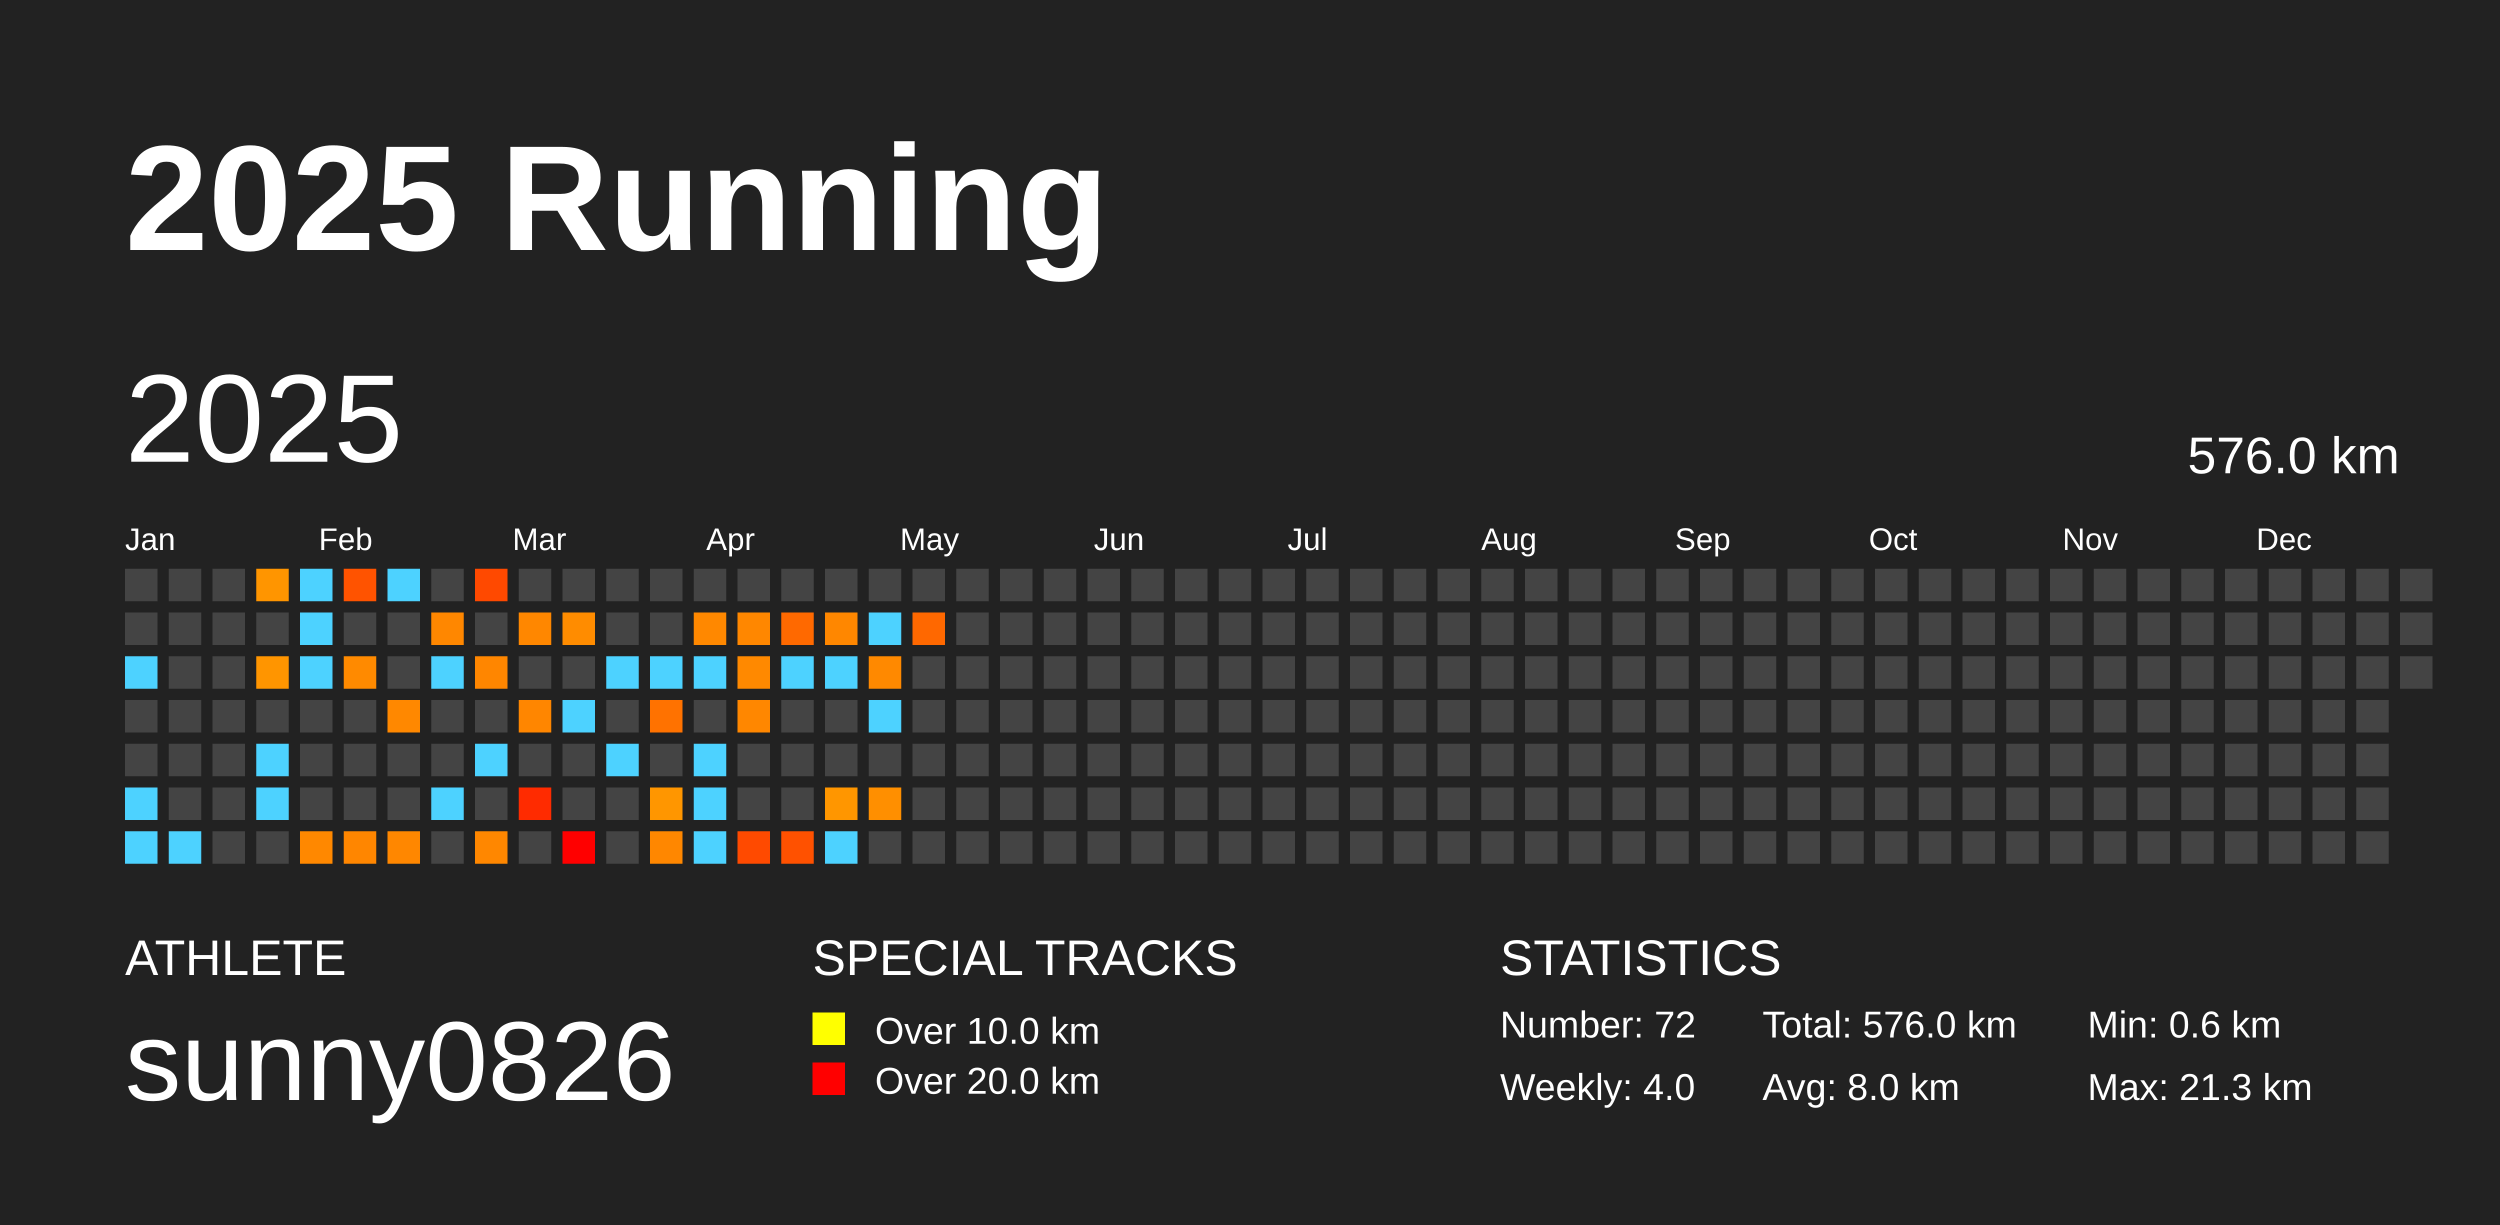
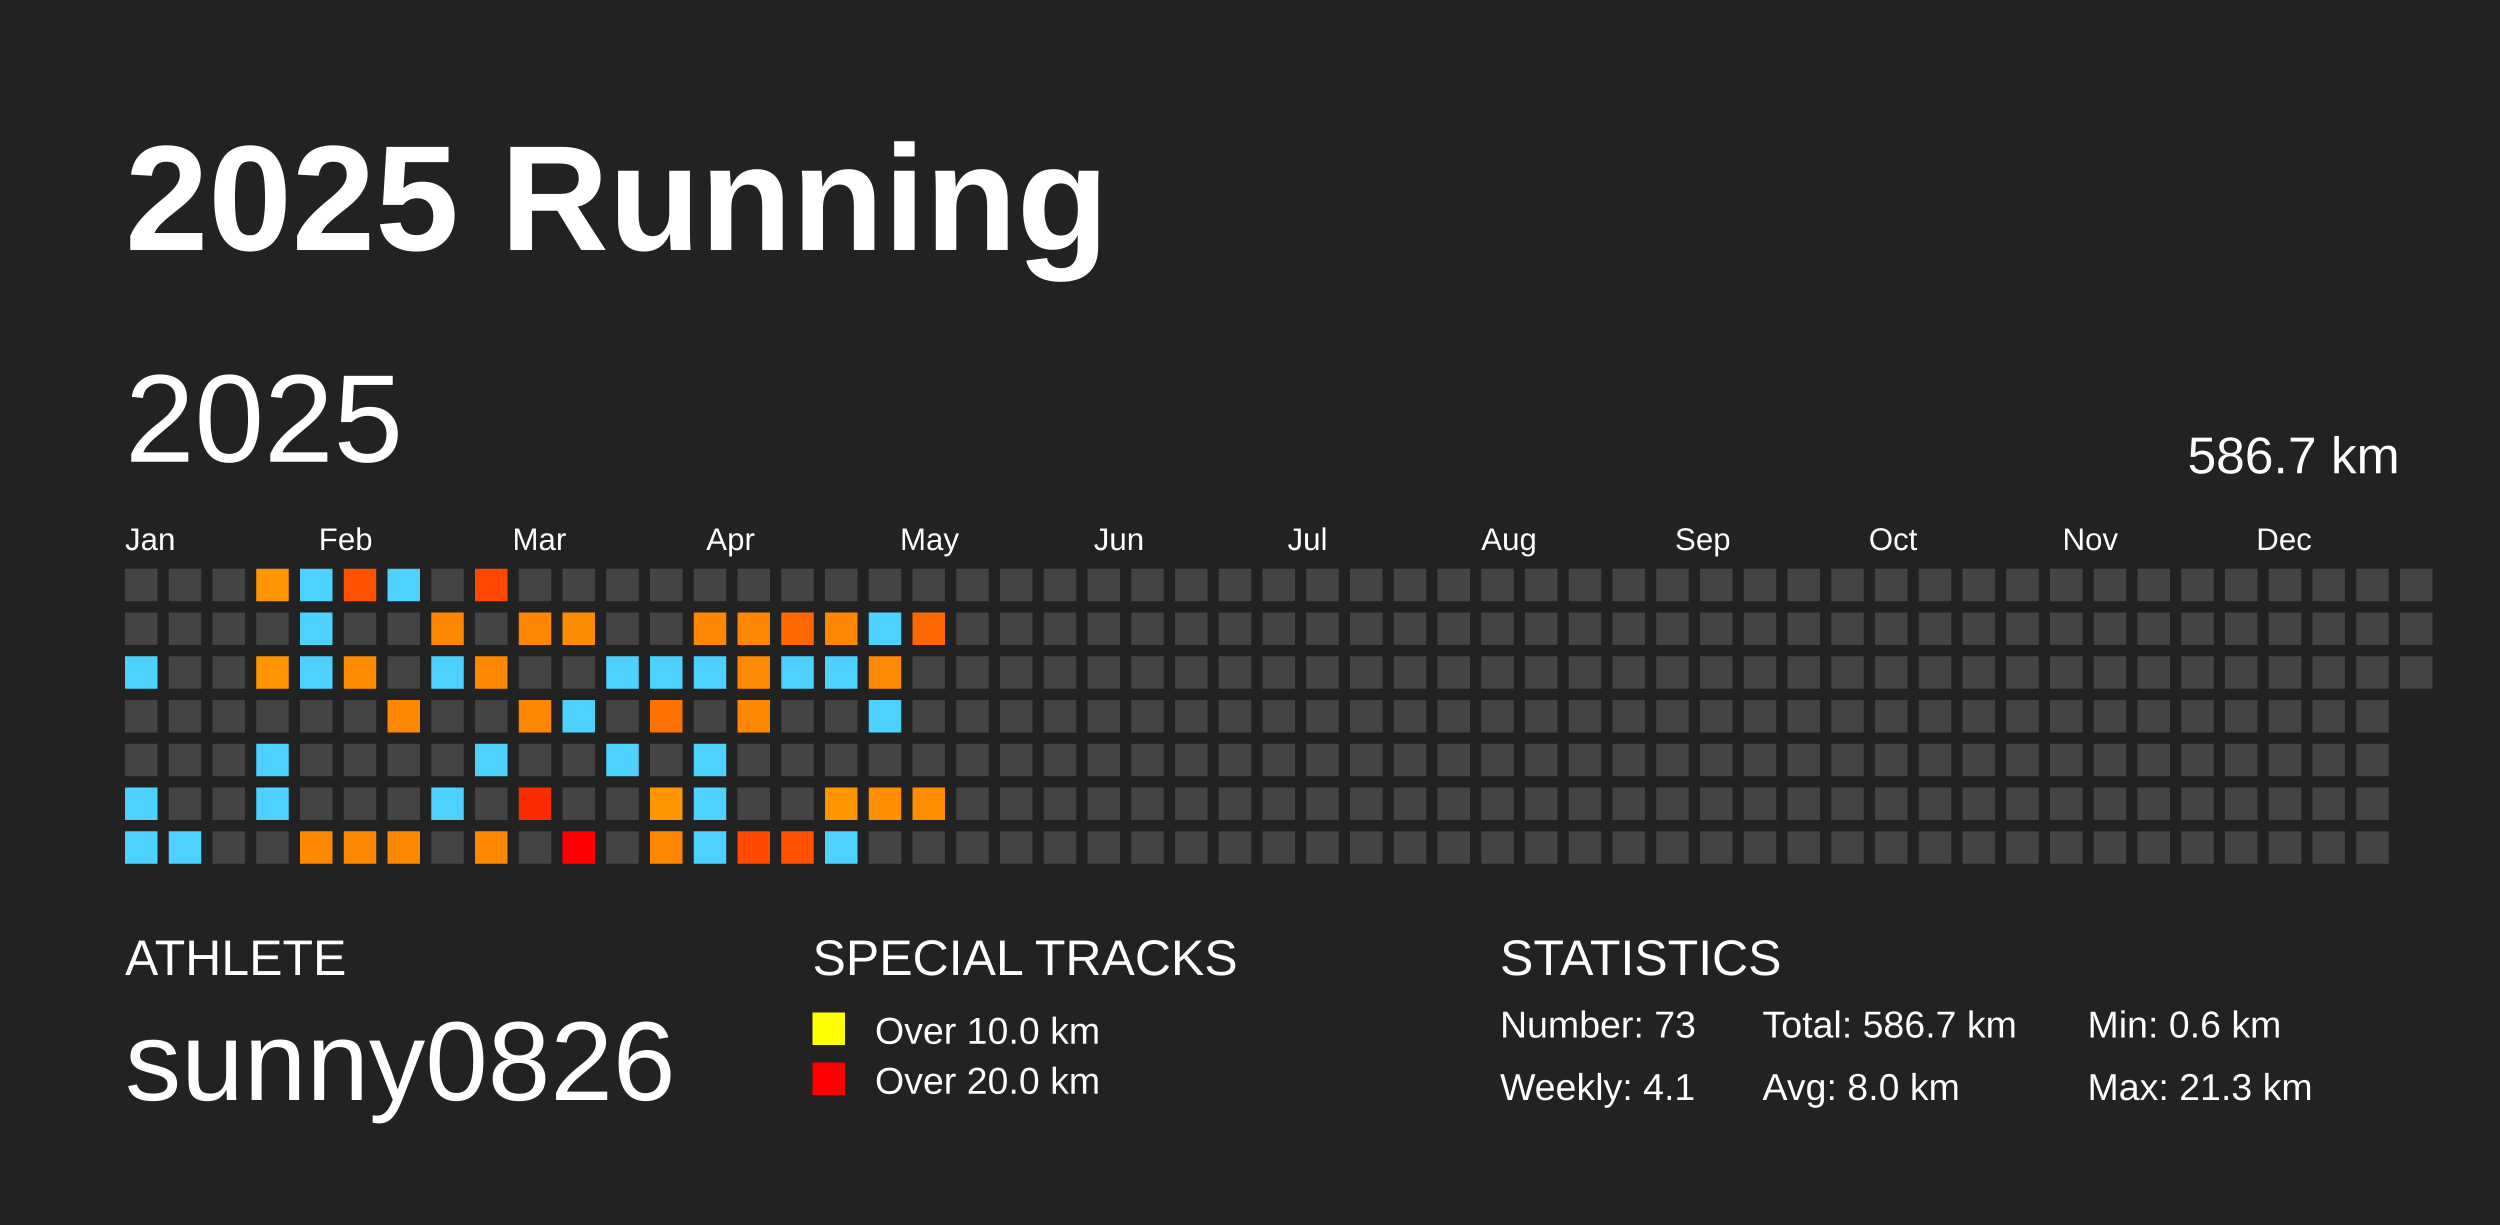
<svg xmlns="http://www.w3.org/2000/svg" baseProfile="full" height="98mm" version="1.1" viewBox="0,0,200,98" width="200mm">
  <defs />
  <rect fill="#222222" height="98" width="200" x="0" y="0" />
  <text fill="#FFFFFF" style="font-size:12px; font-family:Arial; font-weight:bold;" x="10" y="20">2025 Running</text>
  <text fill="#FFFFFF" style="font-size:4px; font-family:Arial" x="10" y="78">ATHLETE</text>
  <text fill="#FFFFFF" style="font-size:9px; font-family:Arial" x="10" y="88">sunny0826</text>
  <text fill="#FFFFFF" style="font-size:4px; font-family:Arial" x="65" y="78">SPECIAL TRACKS</text>
  <rect fill="yellow" height="2.6" width="2.6" x="65" y="81" />
  <text fill="#FFFFFF" style="font-size:3px; font-family:Arial" x="70" y="83.5">Over 10.0 km</text>
  <rect fill="red" height="2.6" width="2.6" x="65" y="85" />
  <text fill="#FFFFFF" style="font-size:3px; font-family:Arial" x="70" y="87.5">Over 20.0 km</text>
  <text fill="#FFFFFF" style="font-size:4px; font-family:Arial" x="120" y="78">STATISTICS</text>
-   <text fill="#FFFFFF" style="font-size:3px; font-family:Arial" x="120" y="83">Number: 72</text>
-   <text fill="#FFFFFF" style="font-size:3px; font-family:Arial" x="120" y="88">Weekly: 4.0</text>
-   <text fill="#FFFFFF" style="font-size:3px; font-family:Arial" x="141" y="83">Total: 576.0 km</text>
+   <text fill="#FFFFFF" style="font-size:3px; font-family:Arial" x="120" y="83">Number: 73</text>
+   <text fill="#FFFFFF" style="font-size:3px; font-family:Arial" x="120" y="88">Weekly: 4.1</text>
+   <text fill="#FFFFFF" style="font-size:3px; font-family:Arial" x="141" y="83">Total: 586.7 km</text>
  <text fill="#FFFFFF" style="font-size:3px; font-family:Arial" x="141" y="88">Avg: 8.0 km</text>
  <text fill="#FFFFFF" style="font-size:3px; font-family:Arial" x="167" y="83">Min: 0.6 km</text>
  <text fill="#FFFFFF" style="font-size:3px; font-family:Arial" x="167" y="88">Max: 21.3 km</text>
  <text dominant-baseline="hanging" fill="#FFFFFF" style="font-size:10.0px; font-family:Arial;" x="10" y="30">2025</text>
-   <text dominant-baseline="hanging" fill="#FFFFFF" style="font-size:4.125px; font-family:Arial;" x="175" y="35">576.0 km</text>
+   <text dominant-baseline="hanging" fill="#FFFFFF" style="font-size:4.125px; font-family:Arial;" x="175" y="35">586.7 km</text>
  <text fill="#FFFFFF" style="font-size:2.5px; font-family:Arial" x="10.0" y="44">Jan</text>
  <text fill="#FFFFFF" style="font-size:2.5px; font-family:Arial" x="25.5" y="44">Feb</text>
  <text fill="#FFFFFF" style="font-size:2.5px; font-family:Arial" x="41.0" y="44">Mar</text>
  <text fill="#FFFFFF" style="font-size:2.5px; font-family:Arial" x="56.5" y="44">Apr</text>
  <text fill="#FFFFFF" style="font-size:2.5px; font-family:Arial" x="72.0" y="44">May</text>
  <text fill="#FFFFFF" style="font-size:2.5px; font-family:Arial" x="87.5" y="44">Jun</text>
  <text fill="#FFFFFF" style="font-size:2.5px; font-family:Arial" x="103.0" y="44">Jul</text>
  <text fill="#FFFFFF" style="font-size:2.5px; font-family:Arial" x="118.5" y="44">Aug</text>
  <text fill="#FFFFFF" style="font-size:2.5px; font-family:Arial" x="134.0" y="44">Sep</text>
  <text fill="#FFFFFF" style="font-size:2.5px; font-family:Arial" x="149.5" y="44">Oct</text>
  <text fill="#FFFFFF" style="font-size:2.5px; font-family:Arial" x="165.0" y="44">Nov</text>
  <text fill="#FFFFFF" style="font-size:2.5px; font-family:Arial" x="180.5" y="44">Dec</text>
  <rect fill="#444444" height="2.6" width="2.6" x="10.0" y="45.5" />
  <rect fill="#444444" height="2.6" width="2.6" x="10.0" y="49.0" />
  <rect fill="#4dd2ff" height="2.6" width="2.6" x="10.0" y="52.5" />
  <rect fill="#444444" height="2.6" width="2.6" x="10.0" y="56.0" />
  <rect fill="#444444" height="2.6" width="2.6" x="10.0" y="59.5" />
  <rect fill="#4dd2ff" height="2.6" width="2.6" x="10.0" y="63.0" />
  <rect fill="#4dd2ff" height="2.6" width="2.6" x="10.0" y="66.5" />
  <rect fill="#444444" height="2.6" width="2.6" x="13.5" y="45.5" />
  <rect fill="#444444" height="2.6" width="2.6" x="13.5" y="49.0" />
  <rect fill="#444444" height="2.6" width="2.6" x="13.5" y="52.5" />
  <rect fill="#444444" height="2.6" width="2.6" x="13.5" y="56.0" />
  <rect fill="#444444" height="2.6" width="2.6" x="13.5" y="59.5" />
  <rect fill="#444444" height="2.6" width="2.6" x="13.5" y="63.0" />
  <rect fill="#4dd2ff" height="2.6" width="2.6" x="13.5" y="66.5" />
  <rect fill="#444444" height="2.6" width="2.6" x="17.0" y="45.5" />
  <rect fill="#444444" height="2.6" width="2.6" x="17.0" y="49.0" />
  <rect fill="#444444" height="2.6" width="2.6" x="17.0" y="52.5" />
  <rect fill="#444444" height="2.6" width="2.6" x="17.0" y="56.0" />
  <rect fill="#444444" height="2.6" width="2.6" x="17.0" y="59.5" />
  <rect fill="#444444" height="2.6" width="2.6" x="17.0" y="63.0" />
  <rect fill="#444444" height="2.6" width="2.6" x="17.0" y="66.5" />
  <rect fill="#ff9500" height="2.6" width="2.6" x="20.5" y="45.5" />
  <rect fill="#444444" height="2.6" width="2.6" x="20.5" y="49.0" />
  <rect fill="#ff9500" height="2.6" width="2.6" x="20.5" y="52.5" />
  <rect fill="#444444" height="2.6" width="2.6" x="20.5" y="56.0" />
  <rect fill="#4dd2ff" height="2.6" width="2.6" x="20.5" y="59.5" />
  <rect fill="#4dd2ff" height="2.6" width="2.6" x="20.5" y="63.0" />
  <rect fill="#444444" height="2.6" width="2.6" x="20.5" y="66.5" />
  <rect fill="#4dd2ff" height="2.6" width="2.6" x="24.0" y="45.5" />
  <rect fill="#4dd2ff" height="2.6" width="2.6" x="24.0" y="49.0" />
  <rect fill="#4dd2ff" height="2.6" width="2.6" x="24.0" y="52.5" />
  <rect fill="#444444" height="2.6" width="2.6" x="24.0" y="56.0" />
  <rect fill="#444444" height="2.6" width="2.6" x="24.0" y="59.5" />
  <rect fill="#444444" height="2.6" width="2.6" x="24.0" y="63.0" />
  <rect fill="#ff8800" height="2.6" width="2.6" x="24.0" y="66.5" />
  <rect fill="#ff5300" height="2.6" width="2.6" x="27.5" y="45.5" />
  <rect fill="#444444" height="2.6" width="2.6" x="27.5" y="49.0" />
  <rect fill="#ff8a00" height="2.6" width="2.6" x="27.5" y="52.5" />
  <rect fill="#444444" height="2.6" width="2.6" x="27.5" y="56.0" />
  <rect fill="#444444" height="2.6" width="2.6" x="27.5" y="59.5" />
  <rect fill="#444444" height="2.6" width="2.6" x="27.5" y="63.0" />
  <rect fill="#ff8600" height="2.6" width="2.6" x="27.5" y="66.5" />
  <rect fill="#4dd2ff" height="2.6" width="2.6" x="31.0" y="45.5" />
  <rect fill="#444444" height="2.6" width="2.6" x="31.0" y="49.0" />
  <rect fill="#444444" height="2.6" width="2.6" x="31.0" y="52.5" />
  <rect fill="#ff8800" height="2.6" width="2.6" x="31.0" y="56.0" />
  <rect fill="#444444" height="2.6" width="2.6" x="31.0" y="59.5" />
  <rect fill="#444444" height="2.6" width="2.6" x="31.0" y="63.0" />
  <rect fill="#ff8700" height="2.6" width="2.6" x="31.0" y="66.5" />
  <rect fill="#444444" height="2.6" width="2.6" x="34.5" y="45.5" />
  <rect fill="#ff8700" height="2.6" width="2.6" x="34.5" y="49.0" />
  <rect fill="#4dd2ff" height="2.6" width="2.6" x="34.5" y="52.5" />
  <rect fill="#444444" height="2.6" width="2.6" x="34.5" y="56.0" />
  <rect fill="#444444" height="2.6" width="2.6" x="34.5" y="59.5" />
  <rect fill="#4dd2ff" height="2.6" width="2.6" x="34.5" y="63.0" />
  <rect fill="#444444" height="2.6" width="2.6" x="34.5" y="66.5" />
  <rect fill="#ff4900" height="2.6" width="2.6" x="38.0" y="45.5" />
  <rect fill="#444444" height="2.6" width="2.6" x="38.0" y="49.0" />
  <rect fill="#ff8600" height="2.6" width="2.6" x="38.0" y="52.5" />
  <rect fill="#444444" height="2.6" width="2.6" x="38.0" y="56.0" />
  <rect fill="#4dd2ff" height="2.6" width="2.6" x="38.0" y="59.5" />
  <rect fill="#444444" height="2.6" width="2.6" x="38.0" y="63.0" />
  <rect fill="#ff8700" height="2.6" width="2.6" x="38.0" y="66.5" />
  <rect fill="#444444" height="2.6" width="2.6" x="41.5" y="45.5" />
  <rect fill="#ff8700" height="2.6" width="2.6" x="41.5" y="49.0" />
  <rect fill="#444444" height="2.6" width="2.6" x="41.5" y="52.5" />
  <rect fill="#ff8600" height="2.6" width="2.6" x="41.5" y="56.0" />
  <rect fill="#444444" height="2.6" width="2.6" x="41.5" y="59.5" />
  <rect fill="#ff2b00" height="2.6" width="2.6" x="41.5" y="63.0" />
  <rect fill="#444444" height="2.6" width="2.6" x="41.5" y="66.5" />
  <rect fill="#444444" height="2.6" width="2.6" x="45.0" y="45.5" />
  <rect fill="#ff8c00" height="2.6" width="2.6" x="45.0" y="49.0" />
  <rect fill="#444444" height="2.6" width="2.6" x="45.0" y="52.5" />
  <rect fill="#4dd2ff" height="2.6" width="2.6" x="45.0" y="56.0" />
  <rect fill="#444444" height="2.6" width="2.6" x="45.0" y="59.5" />
  <rect fill="#444444" height="2.6" width="2.6" x="45.0" y="63.0" />
  <rect fill="red" height="2.6" width="2.6" x="45.0" y="66.5" />
  <rect fill="#444444" height="2.6" width="2.6" x="48.5" y="45.5" />
  <rect fill="#444444" height="2.6" width="2.6" x="48.5" y="49.0" />
  <rect fill="#4dd2ff" height="2.6" width="2.6" x="48.5" y="52.5" />
  <rect fill="#444444" height="2.6" width="2.6" x="48.5" y="56.0" />
  <rect fill="#4dd2ff" height="2.6" width="2.6" x="48.5" y="59.5" />
  <rect fill="#444444" height="2.6" width="2.6" x="48.5" y="63.0" />
  <rect fill="#444444" height="2.6" width="2.6" x="48.5" y="66.5" />
  <rect fill="#444444" height="2.6" width="2.6" x="52.0" y="45.5" />
  <rect fill="#444444" height="2.6" width="2.6" x="52.0" y="49.0" />
  <rect fill="#4dd2ff" height="2.6" width="2.6" x="52.0" y="52.5" />
  <rect fill="#ff7200" height="2.6" width="2.6" x="52.0" y="56.0" />
  <rect fill="#444444" height="2.6" width="2.6" x="52.0" y="59.5" />
  <rect fill="#ff9600" height="2.6" width="2.6" x="52.0" y="63.0" />
  <rect fill="#ff8700" height="2.6" width="2.6" x="52.0" y="66.5" />
  <rect fill="#444444" height="2.6" width="2.6" x="55.5" y="45.5" />
  <rect fill="#ff8800" height="2.6" width="2.6" x="55.5" y="49.0" />
  <rect fill="#4dd2ff" height="2.6" width="2.6" x="55.5" y="52.5" />
  <rect fill="#444444" height="2.6" width="2.6" x="55.5" y="56.0" />
  <rect fill="#4dd2ff" height="2.6" width="2.6" x="55.5" y="59.5" />
  <rect fill="#4dd2ff" height="2.6" width="2.6" x="55.5" y="63.0" />
  <rect fill="#4dd2ff" height="2.6" width="2.6" x="55.5" y="66.5" />
  <rect fill="#444444" height="2.6" width="2.6" x="59.0" y="45.5" />
  <rect fill="#ff8700" height="2.6" width="2.6" x="59.0" y="49.0" />
  <rect fill="#ff8900" height="2.6" width="2.6" x="59.0" y="52.5" />
  <rect fill="#ff8700" height="2.6" width="2.6" x="59.0" y="56.0" />
  <rect fill="#444444" height="2.6" width="2.6" x="59.0" y="59.5" />
  <rect fill="#444444" height="2.6" width="2.6" x="59.0" y="63.0" />
  <rect fill="#ff4a00" height="2.6" width="2.6" x="59.0" y="66.5" />
  <rect fill="#444444" height="2.6" width="2.6" x="62.5" y="45.5" />
  <rect fill="#ff6900" height="2.6" width="2.6" x="62.5" y="49.0" />
  <rect fill="#4dd2ff" height="2.6" width="2.6" x="62.5" y="52.5" />
  <rect fill="#444444" height="2.6" width="2.6" x="62.5" y="56.0" />
  <rect fill="#444444" height="2.6" width="2.6" x="62.5" y="59.5" />
  <rect fill="#444444" height="2.6" width="2.6" x="62.5" y="63.0" />
  <rect fill="#ff5100" height="2.6" width="2.6" x="62.5" y="66.5" />
  <rect fill="#444444" height="2.6" width="2.6" x="66.0" y="45.5" />
  <rect fill="#ff8700" height="2.6" width="2.6" x="66.0" y="49.0" />
  <rect fill="#4dd2ff" height="2.6" width="2.6" x="66.0" y="52.5" />
  <rect fill="#444444" height="2.6" width="2.6" x="66.0" y="56.0" />
  <rect fill="#444444" height="2.6" width="2.6" x="66.0" y="59.5" />
  <rect fill="#ff9600" height="2.6" width="2.6" x="66.0" y="63.0" />
  <rect fill="#4dd2ff" height="2.6" width="2.6" x="66.0" y="66.5" />
  <rect fill="#444444" height="2.6" width="2.6" x="69.5" y="45.5" />
  <rect fill="#4dd2ff" height="2.6" width="2.6" x="69.5" y="49.0" />
  <rect fill="#ff8900" height="2.6" width="2.6" x="69.5" y="52.5" />
  <rect fill="#4dd2ff" height="2.6" width="2.6" x="69.5" y="56.0" />
  <rect fill="#444444" height="2.6" width="2.6" x="69.5" y="59.5" />
  <rect fill="#ff8f00" height="2.6" width="2.6" x="69.5" y="63.0" />
  <rect fill="#444444" height="2.6" width="2.6" x="69.5" y="66.5" />
  <rect fill="#444444" height="2.6" width="2.6" x="73.0" y="45.5" />
  <rect fill="#ff6800" height="2.6" width="2.6" x="73.0" y="49.0" />
  <rect fill="#444444" height="2.6" width="2.6" x="73.0" y="52.5" />
  <rect fill="#444444" height="2.6" width="2.6" x="73.0" y="56.0" />
  <rect fill="#444444" height="2.6" width="2.6" x="73.0" y="59.5" />
-   <rect fill="#444444" height="2.6" width="2.6" x="73.0" y="63.0" />
+   <rect fill="#ff8d00" height="2.6" width="2.6" x="73.0" y="63.0" />
  <rect fill="#444444" height="2.6" width="2.6" x="73.0" y="66.5" />
  <rect fill="#444444" height="2.6" width="2.6" x="76.5" y="45.5" />
  <rect fill="#444444" height="2.6" width="2.6" x="76.5" y="49.0" />
  <rect fill="#444444" height="2.6" width="2.6" x="76.5" y="52.5" />
  <rect fill="#444444" height="2.6" width="2.6" x="76.5" y="56.0" />
  <rect fill="#444444" height="2.6" width="2.6" x="76.5" y="59.5" />
  <rect fill="#444444" height="2.6" width="2.6" x="76.5" y="63.0" />
  <rect fill="#444444" height="2.6" width="2.6" x="76.5" y="66.5" />
  <rect fill="#444444" height="2.6" width="2.6" x="80.0" y="45.5" />
  <rect fill="#444444" height="2.6" width="2.6" x="80.0" y="49.0" />
  <rect fill="#444444" height="2.6" width="2.6" x="80.0" y="52.5" />
  <rect fill="#444444" height="2.6" width="2.6" x="80.0" y="56.0" />
  <rect fill="#444444" height="2.6" width="2.6" x="80.0" y="59.5" />
  <rect fill="#444444" height="2.6" width="2.6" x="80.0" y="63.0" />
  <rect fill="#444444" height="2.6" width="2.6" x="80.0" y="66.5" />
  <rect fill="#444444" height="2.6" width="2.6" x="83.5" y="45.5" />
  <rect fill="#444444" height="2.6" width="2.6" x="83.5" y="49.0" />
  <rect fill="#444444" height="2.6" width="2.6" x="83.5" y="52.5" />
  <rect fill="#444444" height="2.6" width="2.6" x="83.5" y="56.0" />
  <rect fill="#444444" height="2.6" width="2.6" x="83.5" y="59.5" />
  <rect fill="#444444" height="2.6" width="2.6" x="83.5" y="63.0" />
  <rect fill="#444444" height="2.6" width="2.6" x="83.5" y="66.5" />
  <rect fill="#444444" height="2.6" width="2.6" x="87.0" y="45.5" />
  <rect fill="#444444" height="2.6" width="2.6" x="87.0" y="49.0" />
  <rect fill="#444444" height="2.6" width="2.6" x="87.0" y="52.5" />
  <rect fill="#444444" height="2.6" width="2.6" x="87.0" y="56.0" />
  <rect fill="#444444" height="2.6" width="2.6" x="87.0" y="59.5" />
  <rect fill="#444444" height="2.6" width="2.6" x="87.0" y="63.0" />
  <rect fill="#444444" height="2.6" width="2.6" x="87.0" y="66.5" />
  <rect fill="#444444" height="2.6" width="2.6" x="90.5" y="45.5" />
  <rect fill="#444444" height="2.6" width="2.6" x="90.5" y="49.0" />
  <rect fill="#444444" height="2.6" width="2.6" x="90.5" y="52.5" />
  <rect fill="#444444" height="2.6" width="2.6" x="90.5" y="56.0" />
  <rect fill="#444444" height="2.6" width="2.6" x="90.5" y="59.5" />
  <rect fill="#444444" height="2.6" width="2.6" x="90.5" y="63.0" />
  <rect fill="#444444" height="2.6" width="2.6" x="90.5" y="66.5" />
  <rect fill="#444444" height="2.6" width="2.6" x="94.0" y="45.5" />
  <rect fill="#444444" height="2.6" width="2.6" x="94.0" y="49.0" />
  <rect fill="#444444" height="2.6" width="2.6" x="94.0" y="52.5" />
  <rect fill="#444444" height="2.6" width="2.6" x="94.0" y="56.0" />
  <rect fill="#444444" height="2.6" width="2.6" x="94.0" y="59.5" />
  <rect fill="#444444" height="2.6" width="2.6" x="94.0" y="63.0" />
  <rect fill="#444444" height="2.6" width="2.6" x="94.0" y="66.5" />
  <rect fill="#444444" height="2.6" width="2.6" x="97.5" y="45.5" />
  <rect fill="#444444" height="2.6" width="2.6" x="97.5" y="49.0" />
  <rect fill="#444444" height="2.6" width="2.6" x="97.5" y="52.5" />
  <rect fill="#444444" height="2.6" width="2.6" x="97.5" y="56.0" />
  <rect fill="#444444" height="2.6" width="2.6" x="97.5" y="59.5" />
  <rect fill="#444444" height="2.6" width="2.6" x="97.5" y="63.0" />
  <rect fill="#444444" height="2.6" width="2.6" x="97.5" y="66.5" />
  <rect fill="#444444" height="2.6" width="2.6" x="101.0" y="45.5" />
  <rect fill="#444444" height="2.6" width="2.6" x="101.0" y="49.0" />
  <rect fill="#444444" height="2.6" width="2.6" x="101.0" y="52.5" />
  <rect fill="#444444" height="2.6" width="2.6" x="101.0" y="56.0" />
  <rect fill="#444444" height="2.6" width="2.6" x="101.0" y="59.5" />
  <rect fill="#444444" height="2.6" width="2.6" x="101.0" y="63.0" />
  <rect fill="#444444" height="2.6" width="2.6" x="101.0" y="66.5" />
  <rect fill="#444444" height="2.6" width="2.6" x="104.5" y="45.5" />
  <rect fill="#444444" height="2.6" width="2.6" x="104.5" y="49.0" />
  <rect fill="#444444" height="2.6" width="2.6" x="104.5" y="52.5" />
  <rect fill="#444444" height="2.6" width="2.6" x="104.5" y="56.0" />
  <rect fill="#444444" height="2.6" width="2.6" x="104.5" y="59.5" />
  <rect fill="#444444" height="2.6" width="2.6" x="104.5" y="63.0" />
  <rect fill="#444444" height="2.6" width="2.6" x="104.5" y="66.5" />
  <rect fill="#444444" height="2.6" width="2.6" x="108.0" y="45.5" />
  <rect fill="#444444" height="2.6" width="2.6" x="108.0" y="49.0" />
  <rect fill="#444444" height="2.6" width="2.6" x="108.0" y="52.5" />
  <rect fill="#444444" height="2.6" width="2.6" x="108.0" y="56.0" />
  <rect fill="#444444" height="2.6" width="2.6" x="108.0" y="59.5" />
  <rect fill="#444444" height="2.6" width="2.6" x="108.0" y="63.0" />
  <rect fill="#444444" height="2.6" width="2.6" x="108.0" y="66.5" />
  <rect fill="#444444" height="2.6" width="2.6" x="111.5" y="45.5" />
  <rect fill="#444444" height="2.6" width="2.6" x="111.5" y="49.0" />
  <rect fill="#444444" height="2.6" width="2.6" x="111.5" y="52.5" />
  <rect fill="#444444" height="2.6" width="2.6" x="111.5" y="56.0" />
  <rect fill="#444444" height="2.6" width="2.6" x="111.5" y="59.5" />
  <rect fill="#444444" height="2.6" width="2.6" x="111.5" y="63.0" />
  <rect fill="#444444" height="2.6" width="2.6" x="111.5" y="66.5" />
  <rect fill="#444444" height="2.6" width="2.6" x="115.0" y="45.5" />
  <rect fill="#444444" height="2.6" width="2.6" x="115.0" y="49.0" />
  <rect fill="#444444" height="2.6" width="2.6" x="115.0" y="52.5" />
  <rect fill="#444444" height="2.6" width="2.6" x="115.0" y="56.0" />
  <rect fill="#444444" height="2.6" width="2.6" x="115.0" y="59.5" />
  <rect fill="#444444" height="2.6" width="2.6" x="115.0" y="63.0" />
  <rect fill="#444444" height="2.6" width="2.6" x="115.0" y="66.5" />
  <rect fill="#444444" height="2.6" width="2.6" x="118.5" y="45.5" />
  <rect fill="#444444" height="2.6" width="2.6" x="118.5" y="49.0" />
  <rect fill="#444444" height="2.6" width="2.6" x="118.5" y="52.5" />
  <rect fill="#444444" height="2.6" width="2.6" x="118.5" y="56.0" />
  <rect fill="#444444" height="2.6" width="2.6" x="118.5" y="59.5" />
  <rect fill="#444444" height="2.6" width="2.6" x="118.5" y="63.0" />
  <rect fill="#444444" height="2.6" width="2.6" x="118.5" y="66.5" />
  <rect fill="#444444" height="2.6" width="2.6" x="122.0" y="45.5" />
  <rect fill="#444444" height="2.6" width="2.6" x="122.0" y="49.0" />
  <rect fill="#444444" height="2.6" width="2.6" x="122.0" y="52.5" />
  <rect fill="#444444" height="2.6" width="2.6" x="122.0" y="56.0" />
  <rect fill="#444444" height="2.6" width="2.6" x="122.0" y="59.5" />
  <rect fill="#444444" height="2.6" width="2.6" x="122.0" y="63.0" />
  <rect fill="#444444" height="2.6" width="2.6" x="122.0" y="66.5" />
  <rect fill="#444444" height="2.6" width="2.6" x="125.5" y="45.5" />
  <rect fill="#444444" height="2.6" width="2.6" x="125.5" y="49.0" />
  <rect fill="#444444" height="2.6" width="2.6" x="125.5" y="52.5" />
  <rect fill="#444444" height="2.6" width="2.6" x="125.5" y="56.0" />
  <rect fill="#444444" height="2.6" width="2.6" x="125.5" y="59.5" />
  <rect fill="#444444" height="2.6" width="2.6" x="125.5" y="63.0" />
  <rect fill="#444444" height="2.6" width="2.6" x="125.5" y="66.5" />
  <rect fill="#444444" height="2.6" width="2.6" x="129.0" y="45.5" />
  <rect fill="#444444" height="2.6" width="2.6" x="129.0" y="49.0" />
  <rect fill="#444444" height="2.6" width="2.6" x="129.0" y="52.5" />
  <rect fill="#444444" height="2.6" width="2.6" x="129.0" y="56.0" />
  <rect fill="#444444" height="2.6" width="2.6" x="129.0" y="59.5" />
  <rect fill="#444444" height="2.6" width="2.6" x="129.0" y="63.0" />
  <rect fill="#444444" height="2.6" width="2.6" x="129.0" y="66.5" />
  <rect fill="#444444" height="2.6" width="2.6" x="132.5" y="45.5" />
  <rect fill="#444444" height="2.6" width="2.6" x="132.5" y="49.0" />
  <rect fill="#444444" height="2.6" width="2.6" x="132.5" y="52.5" />
  <rect fill="#444444" height="2.6" width="2.6" x="132.5" y="56.0" />
  <rect fill="#444444" height="2.6" width="2.6" x="132.5" y="59.5" />
  <rect fill="#444444" height="2.6" width="2.6" x="132.5" y="63.0" />
  <rect fill="#444444" height="2.6" width="2.6" x="132.5" y="66.5" />
  <rect fill="#444444" height="2.6" width="2.6" x="136.0" y="45.5" />
  <rect fill="#444444" height="2.6" width="2.6" x="136.0" y="49.0" />
  <rect fill="#444444" height="2.6" width="2.6" x="136.0" y="52.5" />
  <rect fill="#444444" height="2.6" width="2.6" x="136.0" y="56.0" />
  <rect fill="#444444" height="2.6" width="2.6" x="136.0" y="59.5" />
  <rect fill="#444444" height="2.6" width="2.6" x="136.0" y="63.0" />
  <rect fill="#444444" height="2.6" width="2.6" x="136.0" y="66.5" />
  <rect fill="#444444" height="2.6" width="2.6" x="139.5" y="45.5" />
  <rect fill="#444444" height="2.6" width="2.6" x="139.5" y="49.0" />
  <rect fill="#444444" height="2.6" width="2.6" x="139.5" y="52.5" />
  <rect fill="#444444" height="2.6" width="2.6" x="139.5" y="56.0" />
  <rect fill="#444444" height="2.6" width="2.6" x="139.5" y="59.5" />
  <rect fill="#444444" height="2.6" width="2.6" x="139.5" y="63.0" />
  <rect fill="#444444" height="2.6" width="2.6" x="139.5" y="66.5" />
  <rect fill="#444444" height="2.6" width="2.6" x="143.0" y="45.5" />
  <rect fill="#444444" height="2.6" width="2.6" x="143.0" y="49.0" />
  <rect fill="#444444" height="2.6" width="2.6" x="143.0" y="52.5" />
  <rect fill="#444444" height="2.6" width="2.6" x="143.0" y="56.0" />
  <rect fill="#444444" height="2.6" width="2.6" x="143.0" y="59.5" />
  <rect fill="#444444" height="2.6" width="2.6" x="143.0" y="63.0" />
  <rect fill="#444444" height="2.6" width="2.6" x="143.0" y="66.5" />
  <rect fill="#444444" height="2.6" width="2.6" x="146.5" y="45.5" />
  <rect fill="#444444" height="2.6" width="2.6" x="146.5" y="49.0" />
  <rect fill="#444444" height="2.6" width="2.6" x="146.5" y="52.5" />
  <rect fill="#444444" height="2.6" width="2.6" x="146.5" y="56.0" />
  <rect fill="#444444" height="2.6" width="2.6" x="146.5" y="59.5" />
  <rect fill="#444444" height="2.6" width="2.6" x="146.5" y="63.0" />
  <rect fill="#444444" height="2.6" width="2.6" x="146.5" y="66.5" />
  <rect fill="#444444" height="2.6" width="2.6" x="150.0" y="45.5" />
  <rect fill="#444444" height="2.6" width="2.6" x="150.0" y="49.0" />
  <rect fill="#444444" height="2.6" width="2.6" x="150.0" y="52.5" />
  <rect fill="#444444" height="2.6" width="2.6" x="150.0" y="56.0" />
  <rect fill="#444444" height="2.6" width="2.6" x="150.0" y="59.5" />
  <rect fill="#444444" height="2.6" width="2.6" x="150.0" y="63.0" />
  <rect fill="#444444" height="2.6" width="2.6" x="150.0" y="66.5" />
  <rect fill="#444444" height="2.6" width="2.6" x="153.5" y="45.5" />
  <rect fill="#444444" height="2.6" width="2.6" x="153.5" y="49.0" />
  <rect fill="#444444" height="2.6" width="2.6" x="153.5" y="52.5" />
  <rect fill="#444444" height="2.6" width="2.6" x="153.5" y="56.0" />
  <rect fill="#444444" height="2.6" width="2.6" x="153.5" y="59.5" />
  <rect fill="#444444" height="2.6" width="2.6" x="153.5" y="63.0" />
  <rect fill="#444444" height="2.6" width="2.6" x="153.5" y="66.5" />
  <rect fill="#444444" height="2.6" width="2.6" x="157.0" y="45.5" />
  <rect fill="#444444" height="2.6" width="2.6" x="157.0" y="49.0" />
  <rect fill="#444444" height="2.6" width="2.6" x="157.0" y="52.5" />
  <rect fill="#444444" height="2.6" width="2.6" x="157.0" y="56.0" />
  <rect fill="#444444" height="2.6" width="2.6" x="157.0" y="59.5" />
  <rect fill="#444444" height="2.6" width="2.6" x="157.0" y="63.0" />
  <rect fill="#444444" height="2.6" width="2.6" x="157.0" y="66.5" />
  <rect fill="#444444" height="2.6" width="2.6" x="160.5" y="45.5" />
  <rect fill="#444444" height="2.6" width="2.6" x="160.5" y="49.0" />
  <rect fill="#444444" height="2.6" width="2.6" x="160.5" y="52.5" />
  <rect fill="#444444" height="2.6" width="2.6" x="160.5" y="56.0" />
  <rect fill="#444444" height="2.6" width="2.6" x="160.5" y="59.5" />
  <rect fill="#444444" height="2.6" width="2.6" x="160.5" y="63.0" />
  <rect fill="#444444" height="2.6" width="2.6" x="160.5" y="66.5" />
  <rect fill="#444444" height="2.6" width="2.6" x="164.0" y="45.5" />
  <rect fill="#444444" height="2.6" width="2.6" x="164.0" y="49.0" />
  <rect fill="#444444" height="2.6" width="2.6" x="164.0" y="52.5" />
  <rect fill="#444444" height="2.6" width="2.6" x="164.0" y="56.0" />
  <rect fill="#444444" height="2.6" width="2.6" x="164.0" y="59.5" />
  <rect fill="#444444" height="2.6" width="2.6" x="164.0" y="63.0" />
  <rect fill="#444444" height="2.6" width="2.6" x="164.0" y="66.5" />
  <rect fill="#444444" height="2.6" width="2.6" x="167.5" y="45.5" />
  <rect fill="#444444" height="2.6" width="2.6" x="167.5" y="49.0" />
  <rect fill="#444444" height="2.6" width="2.6" x="167.5" y="52.5" />
  <rect fill="#444444" height="2.6" width="2.6" x="167.5" y="56.0" />
  <rect fill="#444444" height="2.6" width="2.6" x="167.5" y="59.5" />
  <rect fill="#444444" height="2.6" width="2.6" x="167.5" y="63.0" />
  <rect fill="#444444" height="2.6" width="2.6" x="167.5" y="66.5" />
  <rect fill="#444444" height="2.6" width="2.6" x="171.0" y="45.5" />
  <rect fill="#444444" height="2.6" width="2.6" x="171.0" y="49.0" />
  <rect fill="#444444" height="2.6" width="2.6" x="171.0" y="52.5" />
  <rect fill="#444444" height="2.6" width="2.6" x="171.0" y="56.0" />
  <rect fill="#444444" height="2.6" width="2.6" x="171.0" y="59.5" />
  <rect fill="#444444" height="2.6" width="2.6" x="171.0" y="63.0" />
  <rect fill="#444444" height="2.6" width="2.6" x="171.0" y="66.5" />
  <rect fill="#444444" height="2.6" width="2.6" x="174.5" y="45.5" />
  <rect fill="#444444" height="2.6" width="2.6" x="174.5" y="49.0" />
  <rect fill="#444444" height="2.6" width="2.6" x="174.5" y="52.5" />
  <rect fill="#444444" height="2.6" width="2.6" x="174.5" y="56.0" />
  <rect fill="#444444" height="2.6" width="2.6" x="174.5" y="59.5" />
  <rect fill="#444444" height="2.6" width="2.6" x="174.5" y="63.0" />
  <rect fill="#444444" height="2.6" width="2.6" x="174.5" y="66.5" />
  <rect fill="#444444" height="2.6" width="2.6" x="178.0" y="45.5" />
  <rect fill="#444444" height="2.6" width="2.6" x="178.0" y="49.0" />
  <rect fill="#444444" height="2.6" width="2.6" x="178.0" y="52.5" />
  <rect fill="#444444" height="2.6" width="2.6" x="178.0" y="56.0" />
  <rect fill="#444444" height="2.6" width="2.6" x="178.0" y="59.5" />
  <rect fill="#444444" height="2.6" width="2.6" x="178.0" y="63.0" />
  <rect fill="#444444" height="2.6" width="2.6" x="178.0" y="66.5" />
  <rect fill="#444444" height="2.6" width="2.6" x="181.5" y="45.5" />
  <rect fill="#444444" height="2.6" width="2.6" x="181.5" y="49.0" />
  <rect fill="#444444" height="2.6" width="2.6" x="181.5" y="52.5" />
  <rect fill="#444444" height="2.6" width="2.6" x="181.5" y="56.0" />
  <rect fill="#444444" height="2.6" width="2.6" x="181.5" y="59.5" />
  <rect fill="#444444" height="2.6" width="2.6" x="181.5" y="63.0" />
  <rect fill="#444444" height="2.6" width="2.6" x="181.5" y="66.5" />
  <rect fill="#444444" height="2.6" width="2.6" x="185.0" y="45.5" />
  <rect fill="#444444" height="2.6" width="2.6" x="185.0" y="49.0" />
  <rect fill="#444444" height="2.6" width="2.6" x="185.0" y="52.5" />
  <rect fill="#444444" height="2.6" width="2.6" x="185.0" y="56.0" />
  <rect fill="#444444" height="2.6" width="2.6" x="185.0" y="59.5" />
  <rect fill="#444444" height="2.6" width="2.6" x="185.0" y="63.0" />
  <rect fill="#444444" height="2.6" width="2.6" x="185.0" y="66.5" />
  <rect fill="#444444" height="2.6" width="2.6" x="188.5" y="45.5" />
  <rect fill="#444444" height="2.6" width="2.6" x="188.5" y="49.0" />
  <rect fill="#444444" height="2.6" width="2.6" x="188.5" y="52.5" />
  <rect fill="#444444" height="2.6" width="2.6" x="188.5" y="56.0" />
  <rect fill="#444444" height="2.6" width="2.6" x="188.5" y="59.5" />
  <rect fill="#444444" height="2.6" width="2.6" x="188.5" y="63.0" />
  <rect fill="#444444" height="2.6" width="2.6" x="188.5" y="66.5" />
  <rect fill="#444444" height="2.6" width="2.6" x="192.0" y="45.5" />
  <rect fill="#444444" height="2.6" width="2.6" x="192.0" y="49.0" />
  <rect fill="#444444" height="2.6" width="2.6" x="192.0" y="52.5" />
</svg>
